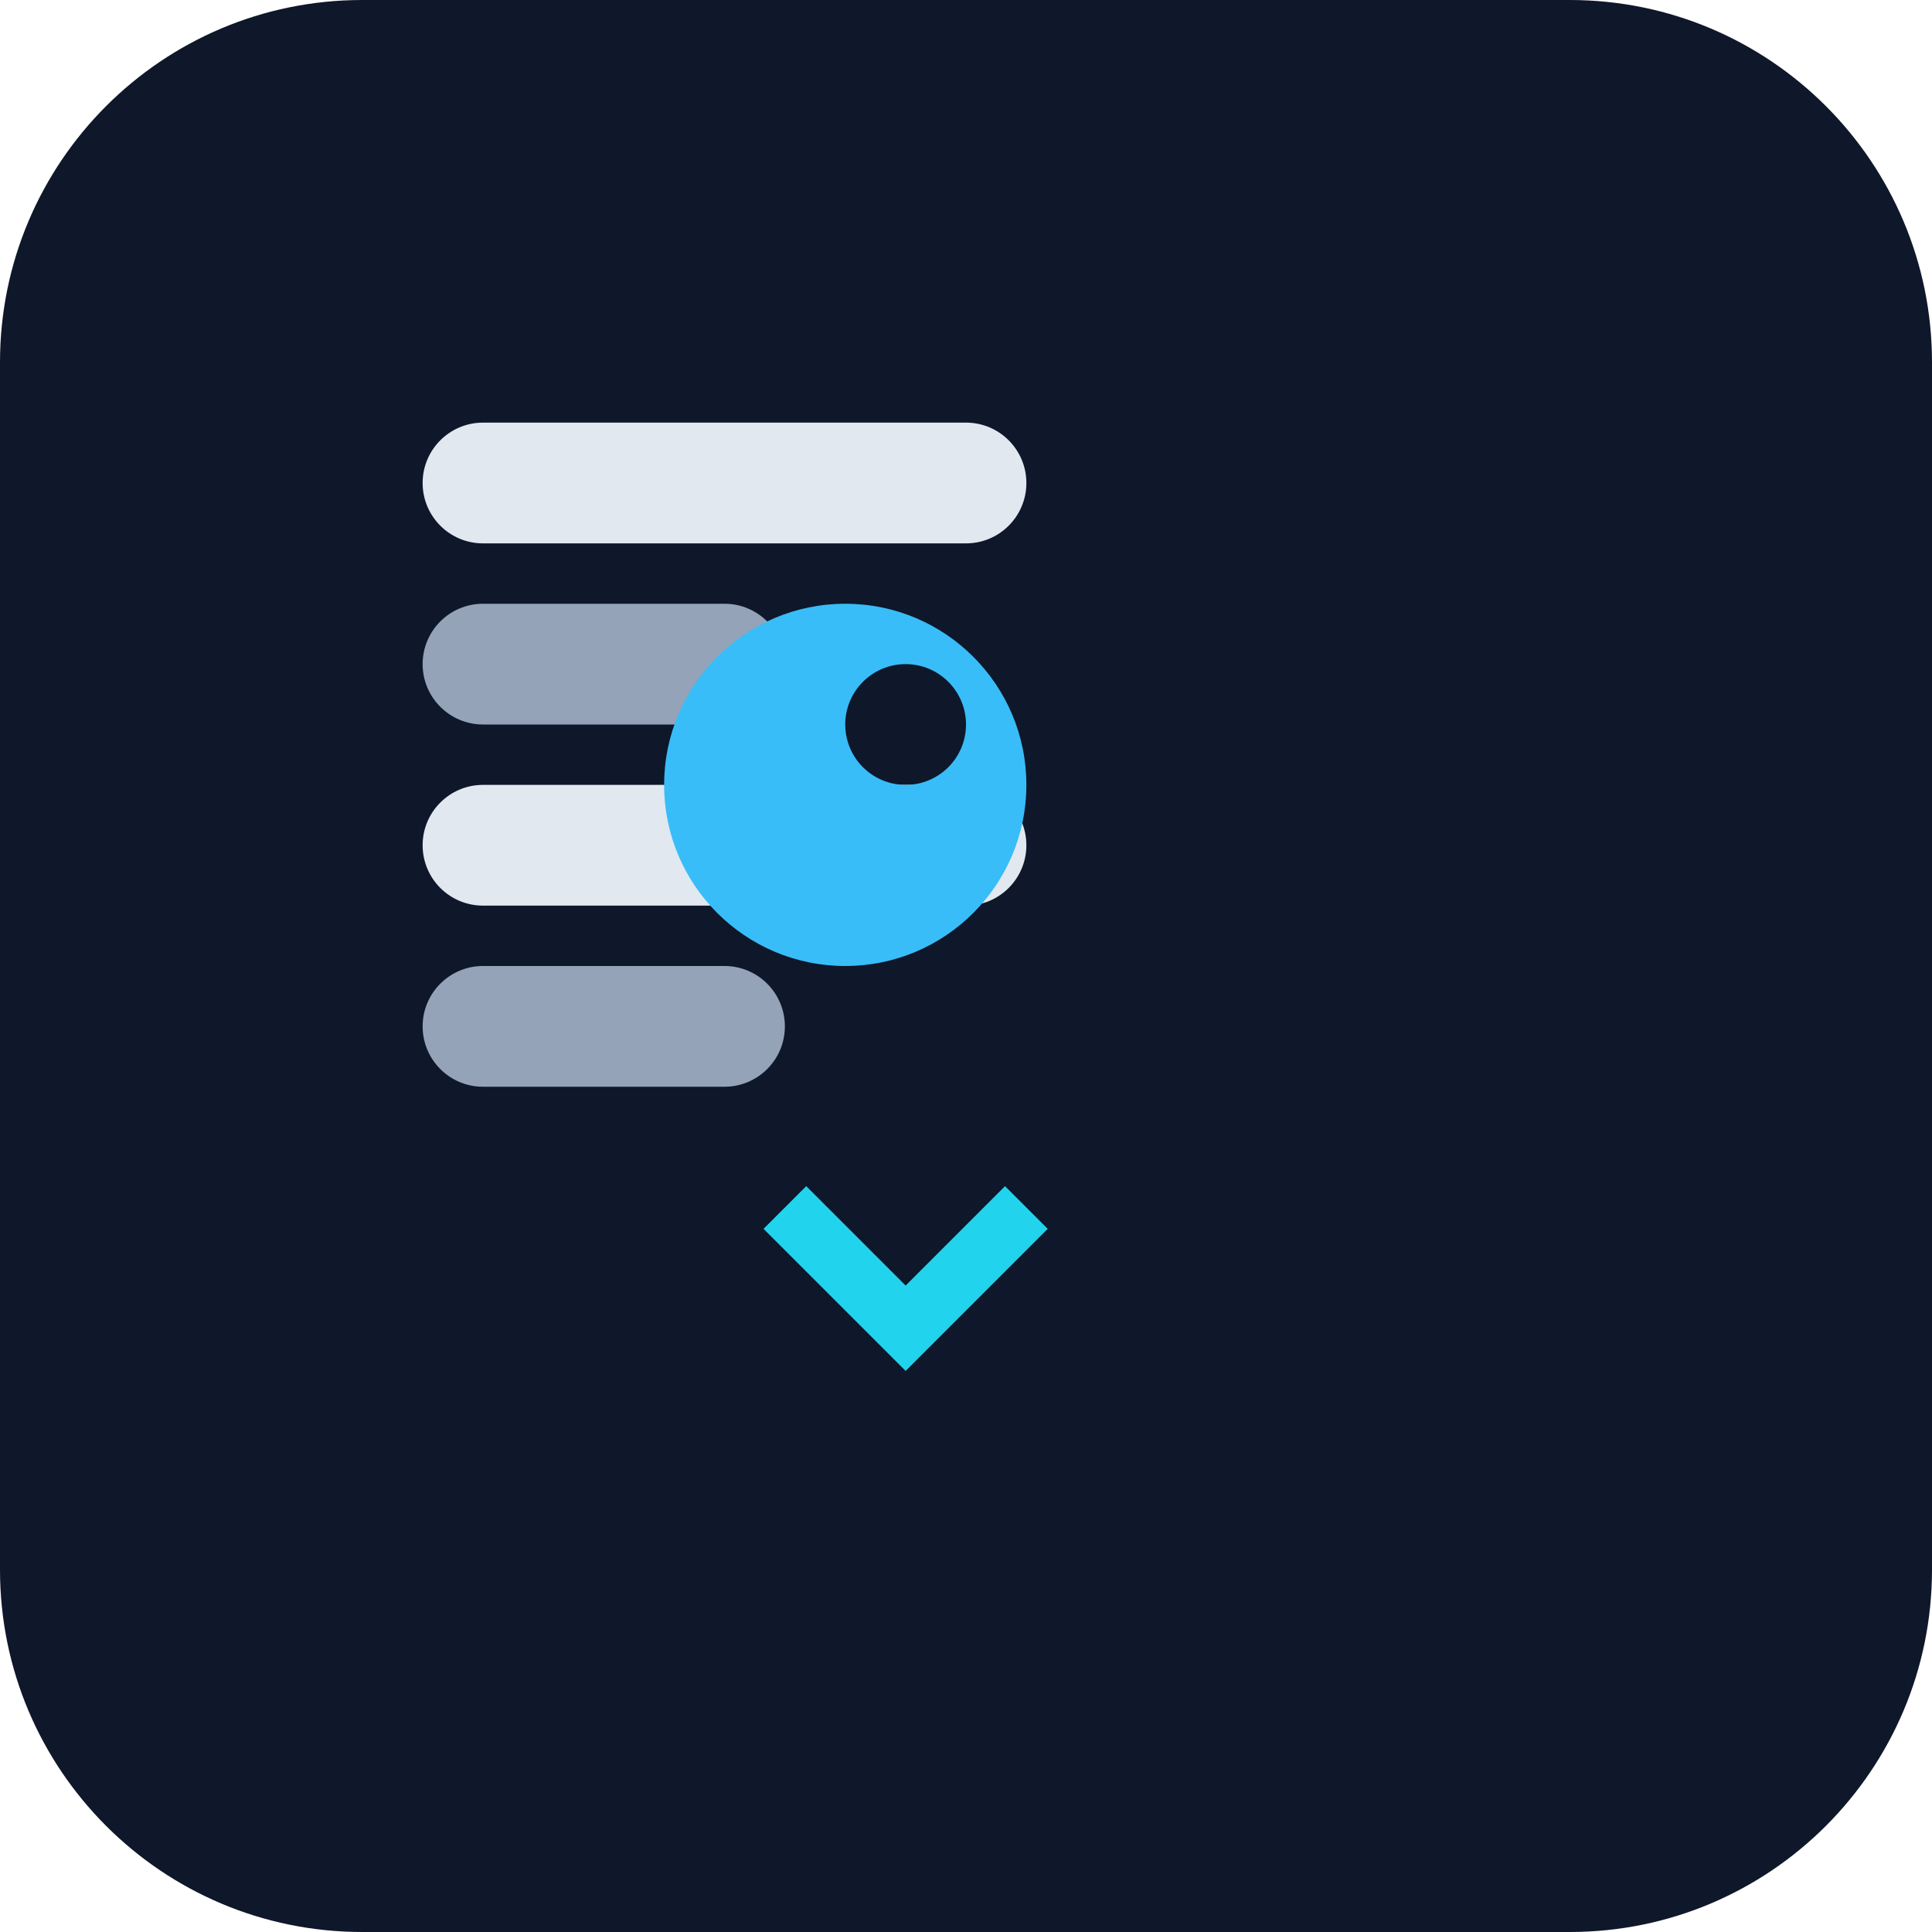
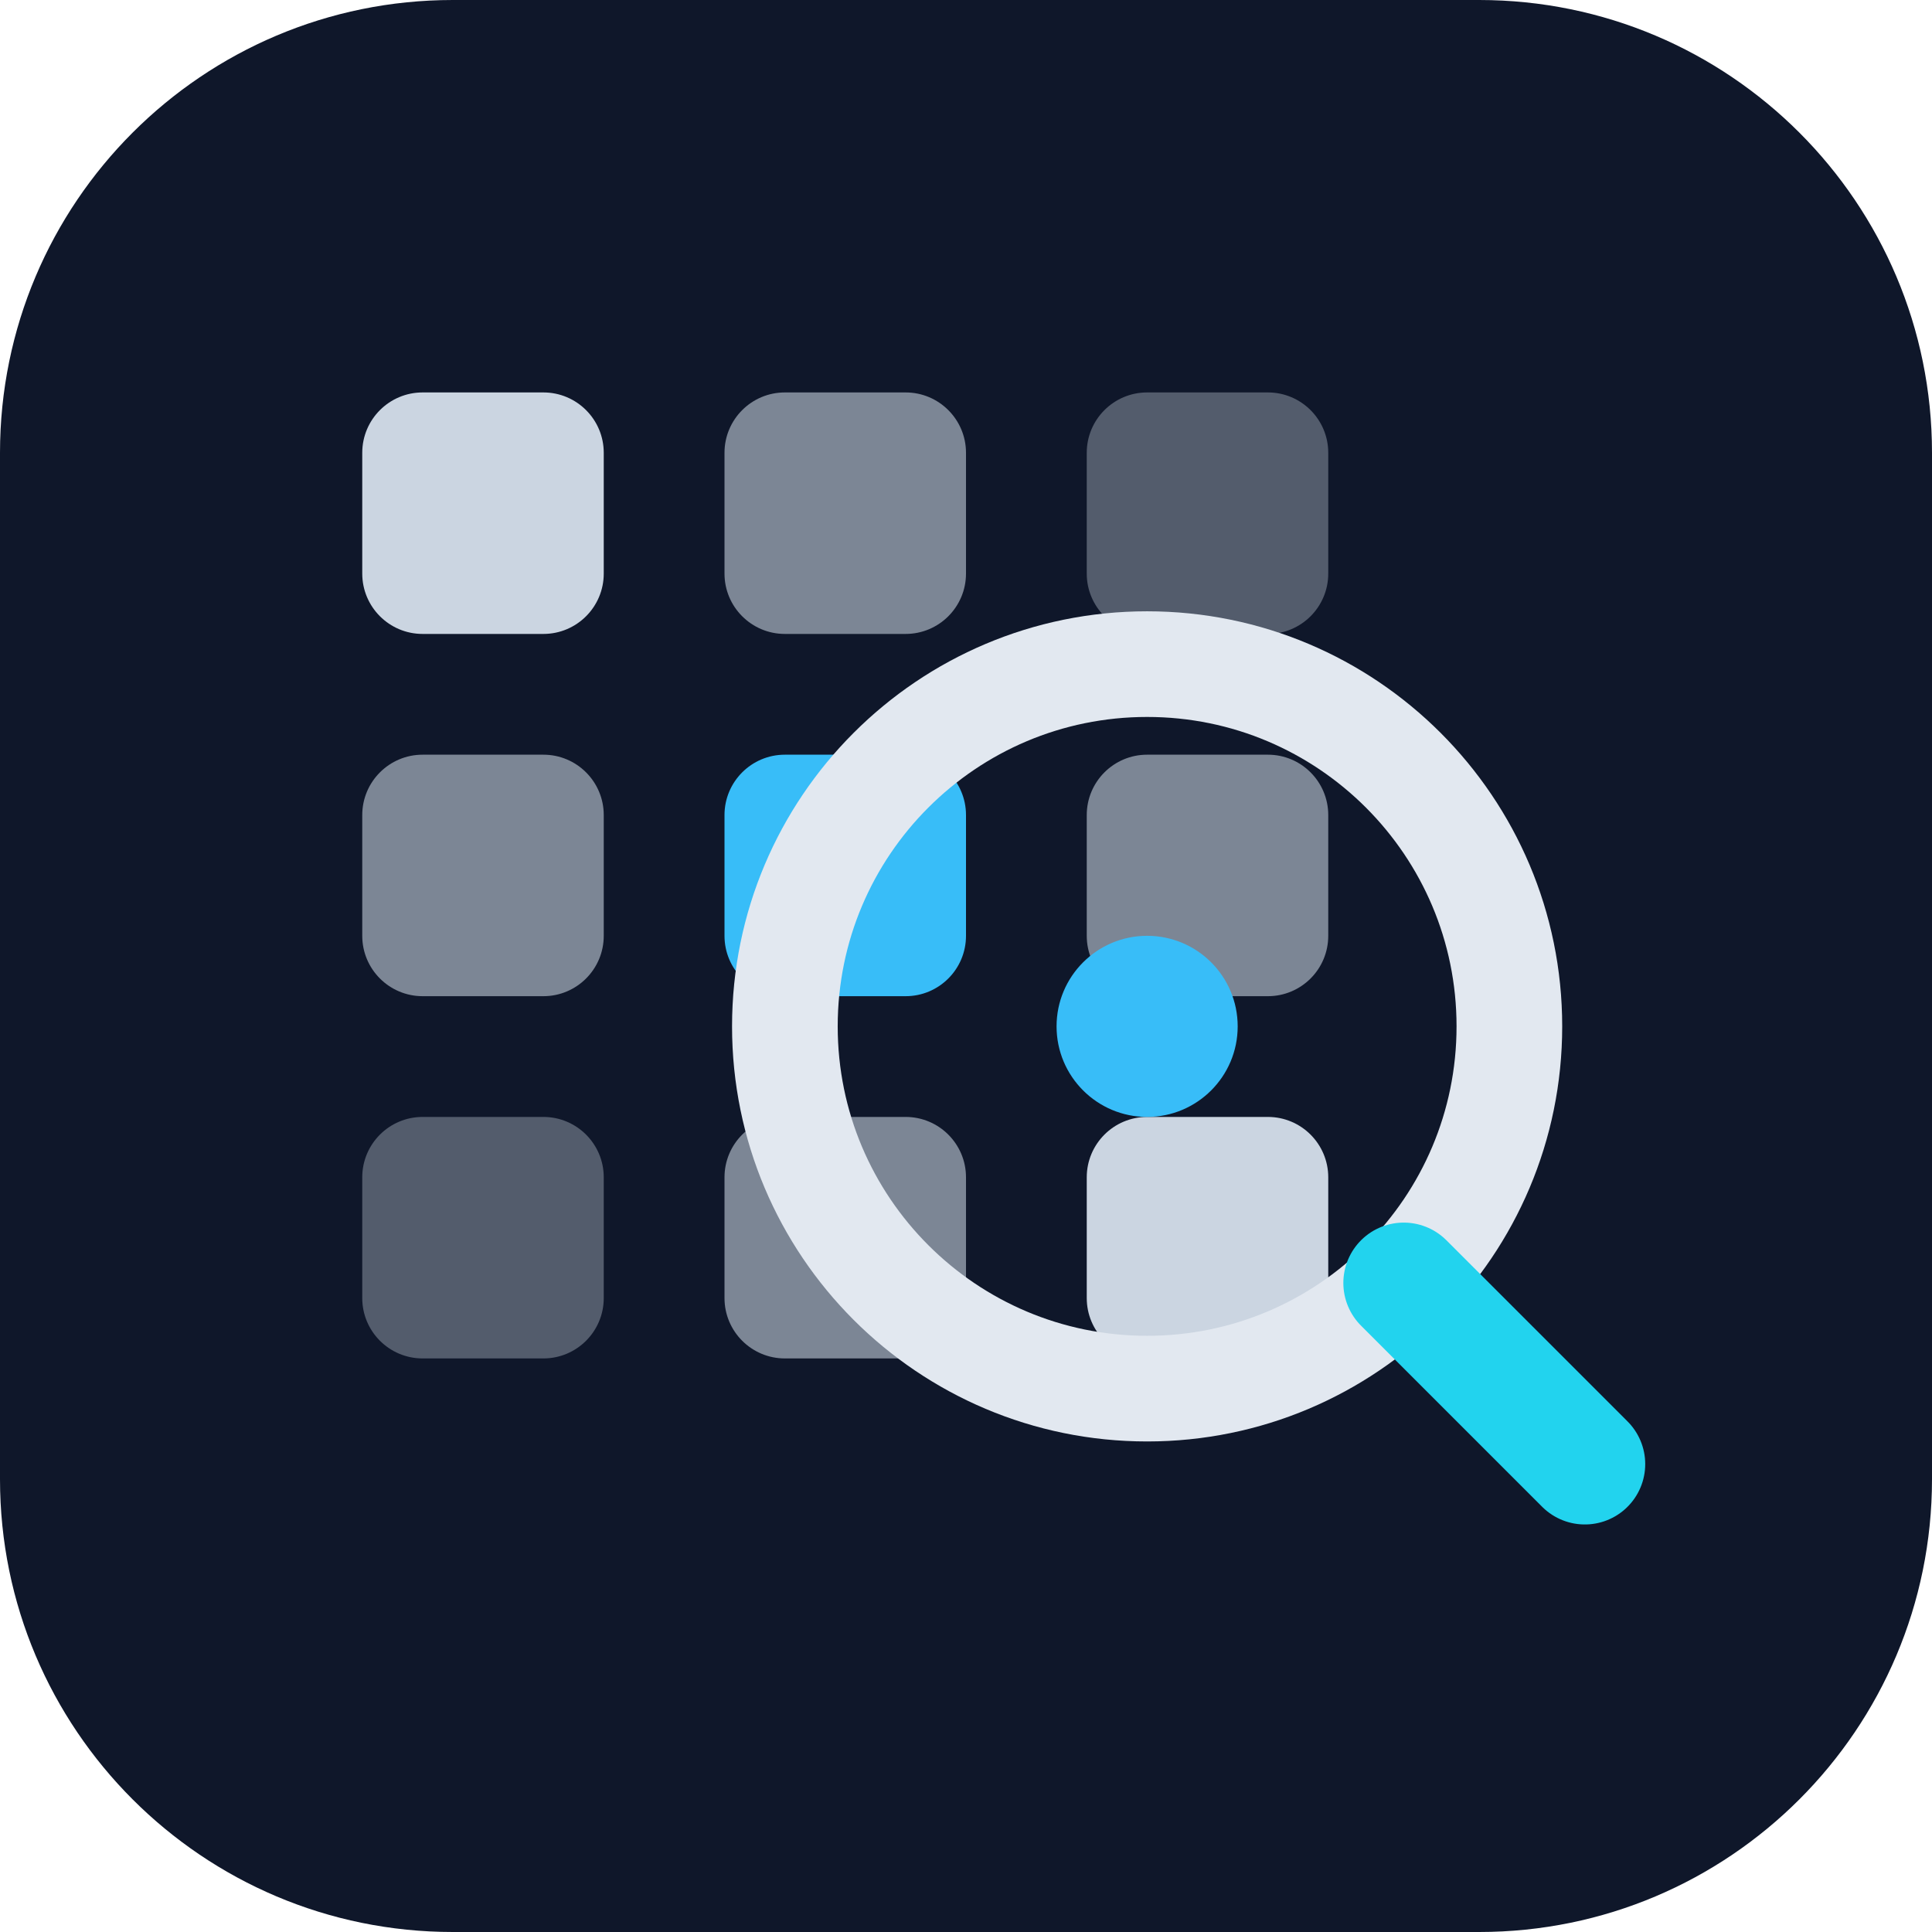
- <svg xmlns="http://www.w3.org/2000/svg" viewBox="0 0 32 32" fill="none">
-   <rect width="32" height="32" rx="6" fill="#0f172a" />
-   <rect x="7" y="7" width="10" height="2" fill="#e2e8f0" rx="1" />
-   <rect x="7" y="10" width="6" height="2" fill="#94a3b8" rx="1" />
-   <rect x="7" y="13" width="10" height="2" fill="#e2e8f0" rx="1" />
-   <rect x="7" y="16" width="6" height="2" fill="#94a3b8" rx="1" />
-   <path d="M14 16a3 3 0 1 1 3-3h0a3 3 0 0 1-3 3ZM14 12a1 1 0 1 0 1-1 1 1 0 0 0-1 1Z" fill="#38bdf8" />
-   <path d="M17 20l-2 2l-2-2" stroke="#22d3ee" strokeWidth="2" strokeLinecap="round" strokeLinejoin="round" />
+ <svg xmlns="http://www.w3.org/2000/svg" viewBox="0 0 64 64" fill="none">
+   <rect width="64" height="64" rx="15" fill="#0f172a" />
+   <g fill="#cbd5e1">
+     <rect x="12" y="13" width="8" height="8" rx="2" />
+     <rect x="24" y="13" width="8" height="8" rx="2" opacity=".58" />
+     <rect x="36" y="13" width="8" height="8" rx="2" opacity=".36" />
+     <rect x="12" y="25" width="8" height="8" rx="2" opacity=".58" />
+     <rect x="24" y="25" width="8" height="8" rx="2" fill="#38bdf8" />
+     <rect x="36" y="25" width="8" height="8" rx="2" opacity=".58" />
+     <rect x="12" y="37" width="8" height="8" rx="2" opacity=".36" />
+     <rect x="24" y="37" width="8" height="8" rx="2" opacity=".58" />
+     <rect x="36" y="37" width="8" height="8" rx="2" />
+   </g>
+   <circle cx="38" cy="34" r="12" stroke="#e2e8f0" stroke-width="3.5" />
+   <path d="m46.5 42.5 6 6" stroke="#22d3ee" stroke-width="4" stroke-linecap="round" />
+   <circle cx="38" cy="34" r="3" fill="#38bdf8" />
</svg>
